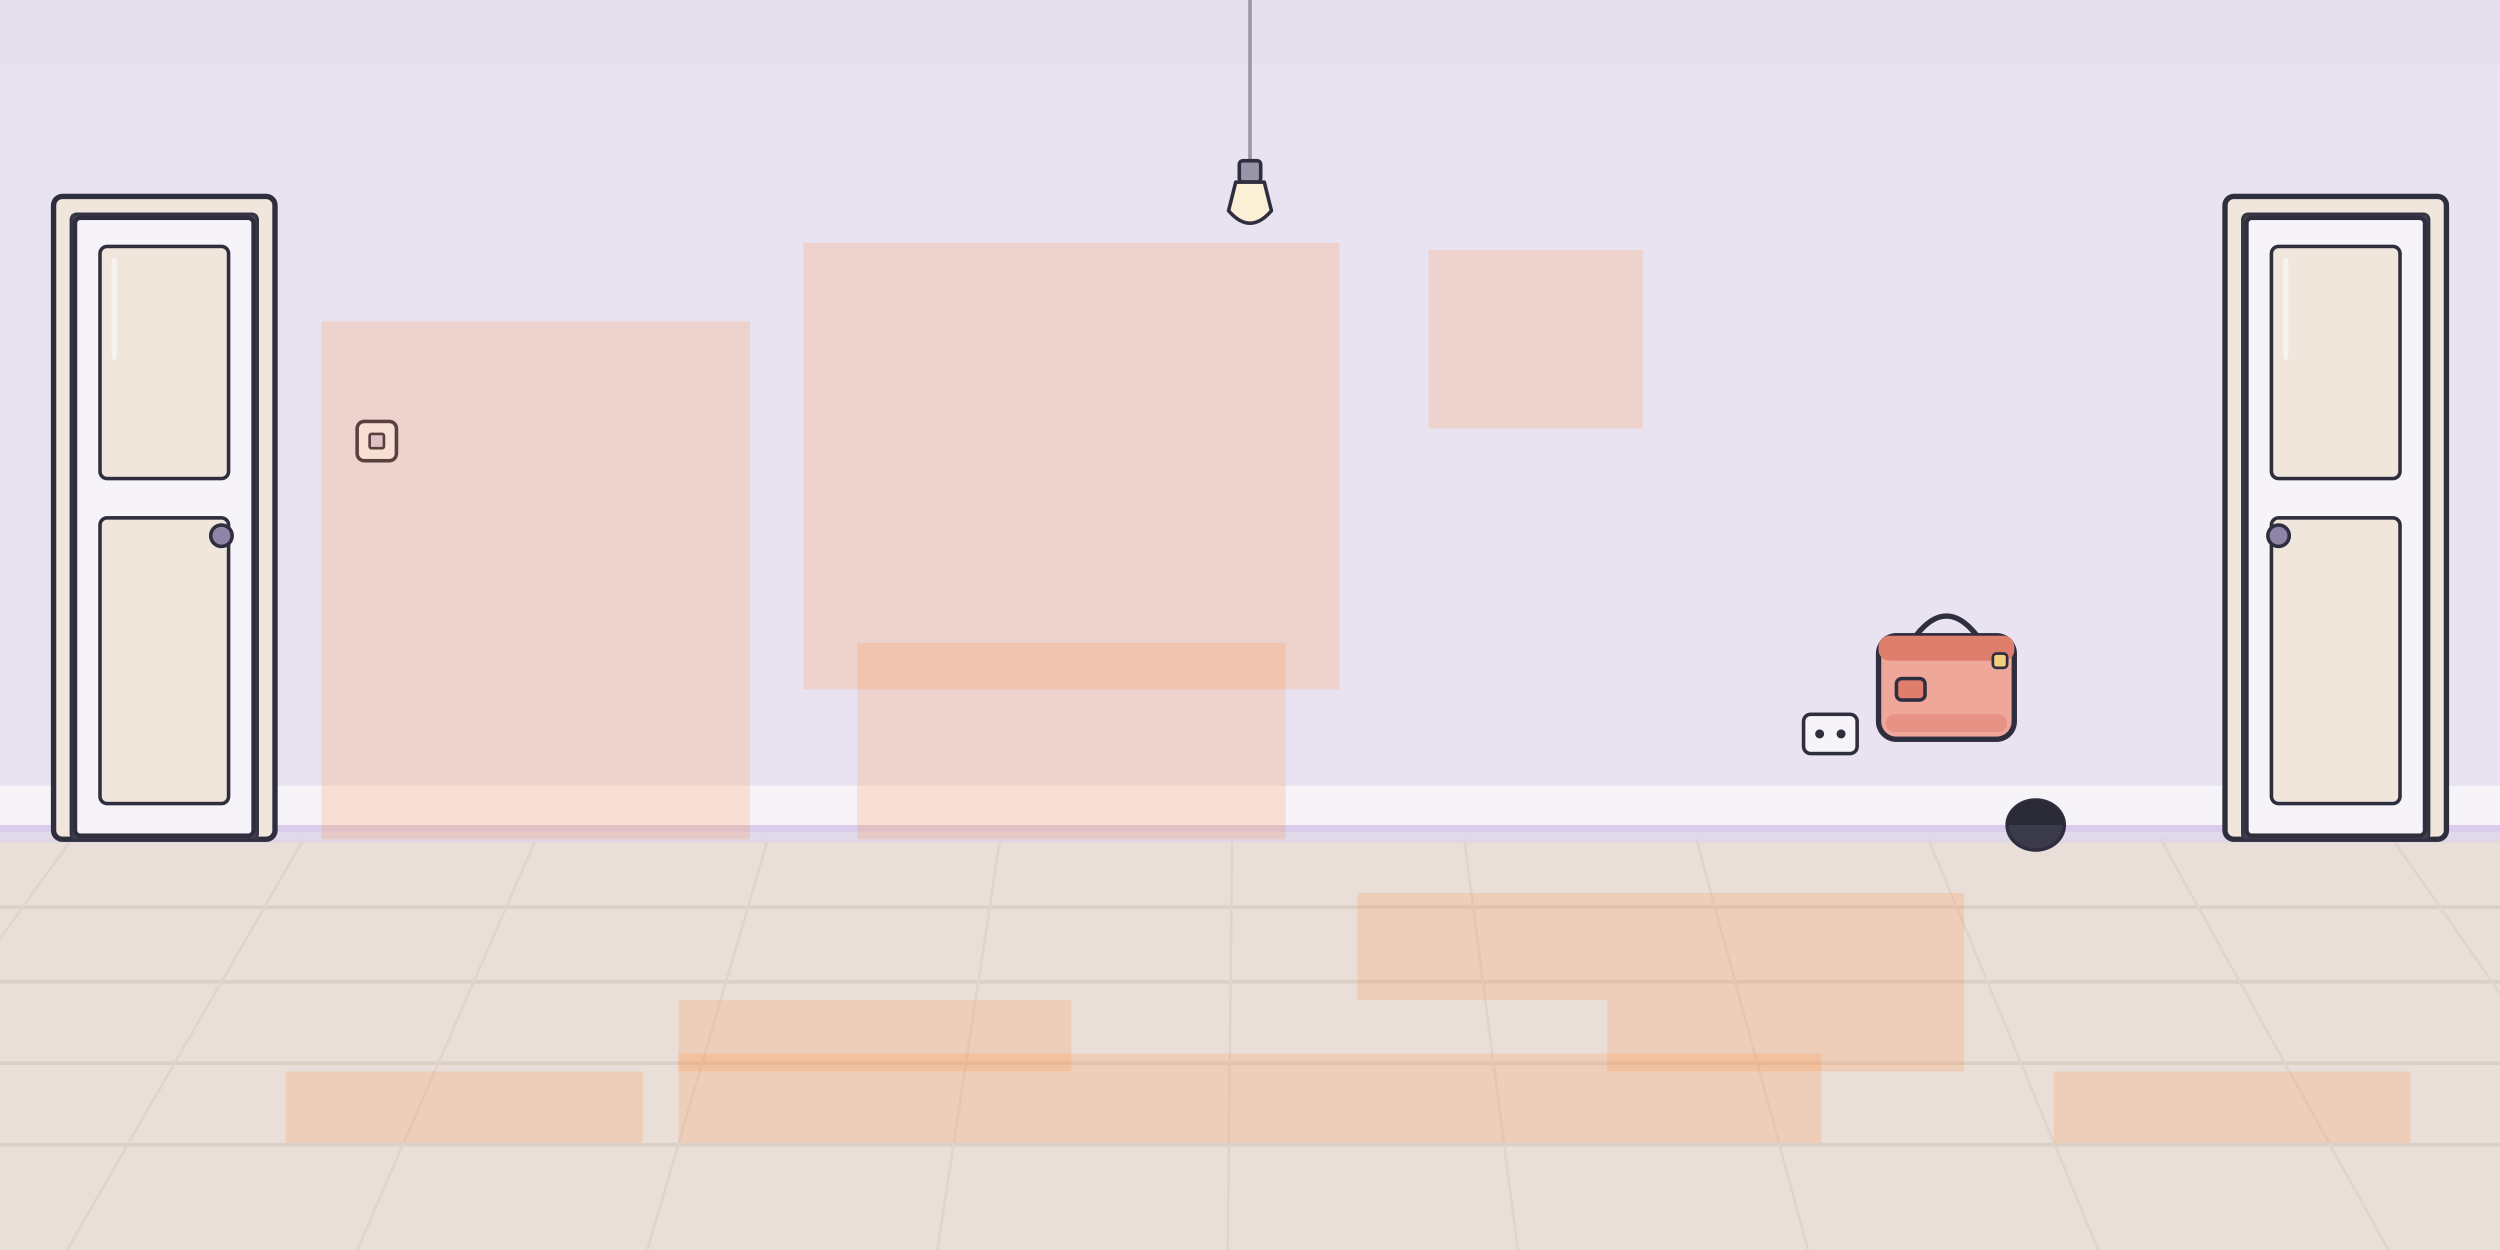
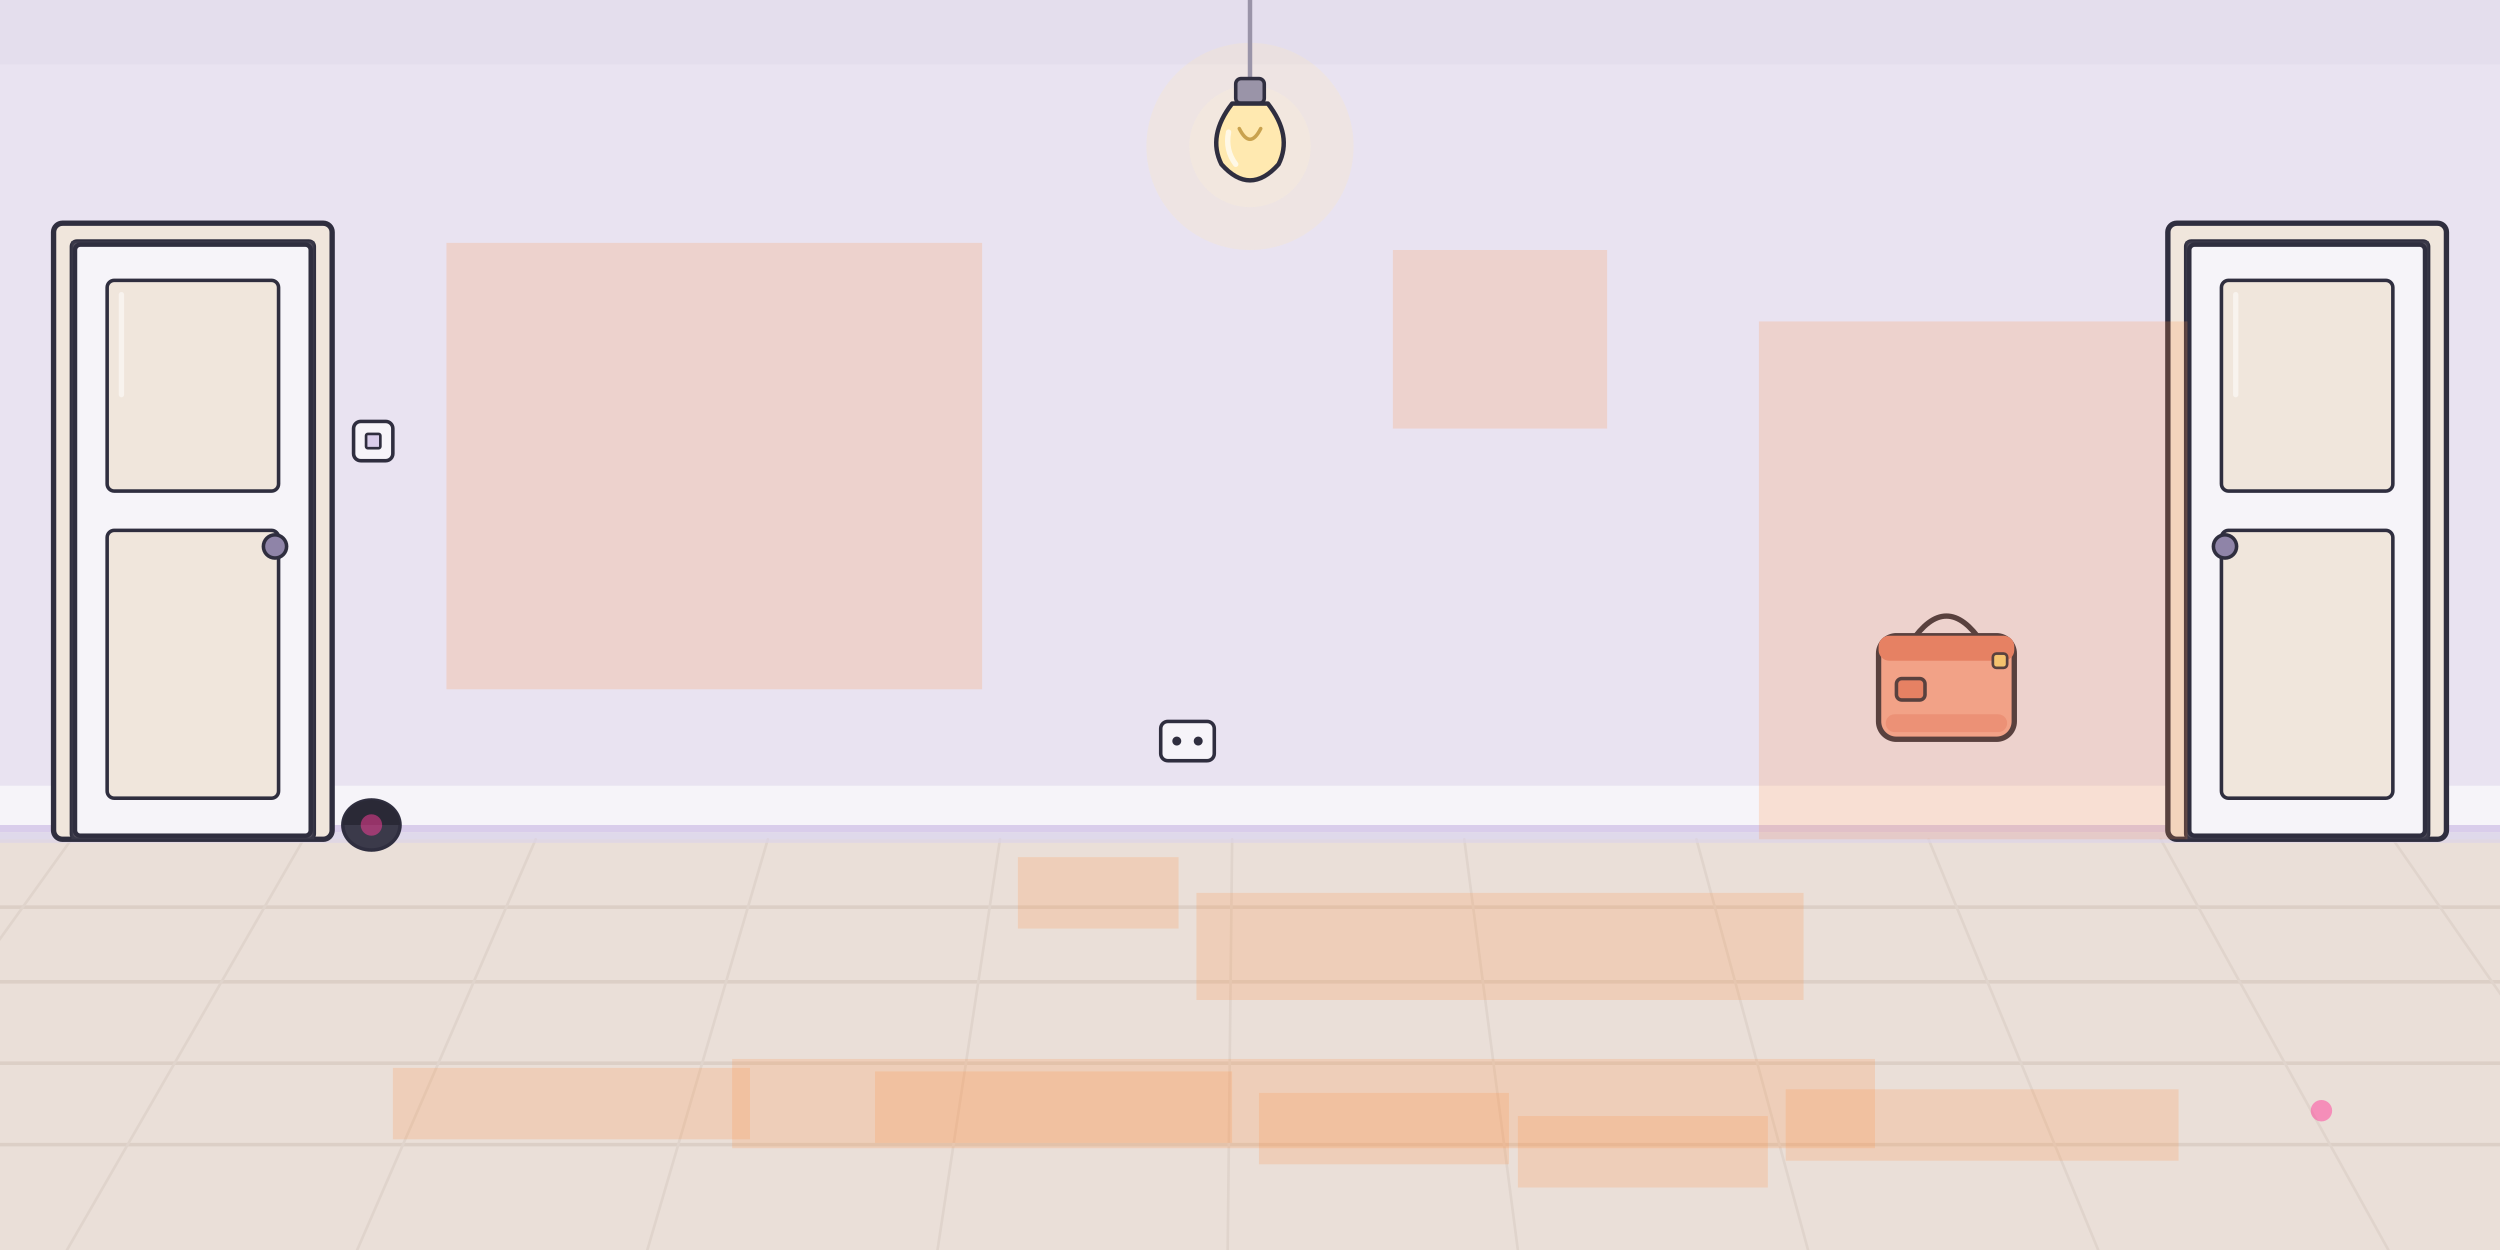
<svg xmlns="http://www.w3.org/2000/svg" viewBox="0 0 1400 700" width="1400" height="700">
  <g id="stěna">
    <rect x="0" y="0" width="1400" height="470" fill="#E9E3F1" stroke="none" />
    <rect x="0" y="0" width="1400" height="36" fill="#E1DAEB" stroke="none" opacity="0.6" />
  </g>
  <g id="podlaha">
    <rect x="0" y="470" width="1400" height="230" fill="#EADFD8" stroke="none" />
    <path d="M 0 508 L 1400 508" stroke="#DCCFC6" stroke-width="2" stroke-linejoin="round" stroke-linecap="round" />
    <path d="M 0 549.8 L 1400 549.8" stroke="#DCCFC6" stroke-width="2" stroke-linejoin="round" stroke-linecap="round" />
    <path d="M 0 595.4 L 1400 595.4" stroke="#DCCFC6" stroke-width="2" stroke-linejoin="round" stroke-linecap="round" />
    <path d="M 0 641 L 1400 641" stroke="#DCCFC6" stroke-width="2" stroke-linejoin="round" stroke-linecap="round" />
    <path d="M 40 470 L -125 700" stroke="#E0D4CC" stroke-width="1.5" stroke-linejoin="round" stroke-linecap="round" />
    <path d="M 170 470 L 37.5 700" stroke="#E0D4CC" stroke-width="1.5" stroke-linejoin="round" stroke-linecap="round" />
    <path d="M 300 470 L 200 700" stroke="#E0D4CC" stroke-width="1.5" stroke-linejoin="round" stroke-linecap="round" />
    <path d="M 430 470 L 362.5 700" stroke="#E0D4CC" stroke-width="1.5" stroke-linejoin="round" stroke-linecap="round" />
    <path d="M 560 470 L 525 700" stroke="#E0D4CC" stroke-width="1.5" stroke-linejoin="round" stroke-linecap="round" />
    <path d="M 690 470 L 687.5 700" stroke="#E0D4CC" stroke-width="1.5" stroke-linejoin="round" stroke-linecap="round" />
    <path d="M 820 470 L 850 700" stroke="#E0D4CC" stroke-width="1.5" stroke-linejoin="round" stroke-linecap="round" />
    <path d="M 950 470 L 1012.5 700" stroke="#E0D4CC" stroke-width="1.5" stroke-linejoin="round" stroke-linecap="round" />
    <path d="M 1080 470 L 1175 700" stroke="#E0D4CC" stroke-width="1.5" stroke-linejoin="round" stroke-linecap="round" />
    <path d="M 1210 470 L 1337.5 700" stroke="#E0D4CC" stroke-width="1.5" stroke-linejoin="round" stroke-linecap="round" />
    <path d="M 1340 470 L 1500 700" stroke="#E0D4CC" stroke-width="1.5" stroke-linejoin="round" stroke-linecap="round" />
    <path d="M 1470 470 L 1662.5 700" stroke="#E0D4CC" stroke-width="1.5" stroke-linejoin="round" stroke-linecap="round" />
  </g>
  <g id="lišta">
    <rect x="0" y="440" width="1400" height="26" fill="#F6F4F9" stroke="none" />
    <rect x="0" y="462" width="1400" height="4" fill="#D9CDEB" stroke="none" />
    <rect x="0" y="466" width="1400" height="6" fill="#DCD4E8" stroke="none" opacity="0.7" />
  </g>
  <g id="rám levý">
-     <rect x="30" y="110" width="124" height="360" rx="5" fill="#F0E6DC" stroke="#2F2E3F" stroke-width="3" stroke-linejoin="round" stroke-linecap="round" />
-     <rect x="40" y="120" width="104" height="350" rx="3" fill="#D8C7C0" stroke="#2F2E3F" stroke-width="2" stroke-linejoin="round" stroke-linecap="round" />
-     <rect x="40" y="120" width="104" height="350" fill="#3B3A4A" stroke="none" opacity="0.85" />
+     <rect x="30" y="125" width="156" height="345" rx="5" fill="#F0E6DC" stroke="#2F2E3F" stroke-width="3" stroke-linejoin="round" stroke-linecap="round" />
+     <rect x="40" y="135" width="136" height="335" rx="3" fill="#D8C7C0" stroke="#2F2E3F" stroke-width="2" stroke-linejoin="round" stroke-linecap="round" />
+     <rect x="40" y="135" width="136" height="335" fill="#3B3A4A" stroke="none" opacity="0.85" />
  </g>
  <g id="křídlo levé">
-     <rect x="42" y="122" width="100" height="346" rx="3" fill="#F6F4F9" stroke="#2F2E3F" stroke-width="2.5" stroke-linejoin="round" stroke-linecap="round" />
-     <rect x="56" y="138" width="72" height="130" rx="4" fill="#F0E6DC" stroke="#2F2E3F" stroke-width="2" stroke-linejoin="round" stroke-linecap="round" />
-     <rect x="56" y="290" width="72" height="160" rx="4" fill="#F0E6DC" stroke="#2F2E3F" stroke-width="2" stroke-linejoin="round" stroke-linecap="round" />
-     <circle cx="124" cy="300" r="6" fill="#8F84A8" stroke="#2F2E3F" stroke-width="2" stroke-linejoin="round" stroke-linecap="round" />
-     <path d="M 64 146 L 64 200" fill="none" stroke="#FFFFFF" stroke-width="3" stroke-linejoin="round" stroke-linecap="round" opacity="0.5" />
+     <rect x="42" y="137" width="132" height="331" rx="3" fill="#F6F4F9" stroke="#2F2E3F" stroke-width="2.5" stroke-linejoin="round" stroke-linecap="round" />
+     <rect x="60" y="157" width="96" height="118" rx="4" fill="#F0E6DC" stroke="#2F2E3F" stroke-width="2" stroke-linejoin="round" stroke-linecap="round" />
+     <rect x="60" y="297" width="96" height="150" rx="4" fill="#F0E6DC" stroke="#2F2E3F" stroke-width="2" stroke-linejoin="round" stroke-linecap="round" />
+     <circle cx="154" cy="306" r="6.5" fill="#8F84A8" stroke="#2F2E3F" stroke-width="2" stroke-linejoin="round" stroke-linecap="round" />
+     <path d="M 68 165 L 68 221" fill="none" stroke="#FFFFFF" stroke-width="3" stroke-linejoin="round" stroke-linecap="round" opacity="0.5" />
  </g>
  <g id="rám pravý">
-     <rect x="1246" y="110" width="124" height="360" rx="5" fill="#F0E6DC" stroke="#2F2E3F" stroke-width="3" stroke-linejoin="round" stroke-linecap="round" />
-     <rect x="1256" y="120" width="104" height="350" rx="3" fill="#D8C7C0" stroke="#2F2E3F" stroke-width="2" stroke-linejoin="round" stroke-linecap="round" />
-     <rect x="1256" y="120" width="104" height="350" fill="#3B3A4A" stroke="none" opacity="0.85" />
+     <rect x="1214" y="125" width="156" height="345" rx="5" fill="#F0E6DC" stroke="#2F2E3F" stroke-width="3" stroke-linejoin="round" stroke-linecap="round" />
+     <rect x="1224" y="135" width="136" height="335" rx="3" fill="#D8C7C0" stroke="#2F2E3F" stroke-width="2" stroke-linejoin="round" stroke-linecap="round" />
+     <rect x="1224" y="135" width="136" height="335" fill="#3B3A4A" stroke="none" opacity="0.85" />
  </g>
  <g id="křídlo pravé">
-     <rect x="1258" y="122" width="100" height="346" rx="3" fill="#F6F4F9" stroke="#2F2E3F" stroke-width="2.5" stroke-linejoin="round" stroke-linecap="round" />
-     <rect x="1272" y="138" width="72" height="130" rx="4" fill="#F0E6DC" stroke="#2F2E3F" stroke-width="2" stroke-linejoin="round" stroke-linecap="round" />
-     <rect x="1272" y="290" width="72" height="160" rx="4" fill="#F0E6DC" stroke="#2F2E3F" stroke-width="2" stroke-linejoin="round" stroke-linecap="round" />
-     <circle cx="1276" cy="300" r="6" fill="#8F84A8" stroke="#2F2E3F" stroke-width="2" stroke-linejoin="round" stroke-linecap="round" />
-     <path d="M 1280 146 L 1280 200" fill="none" stroke="#FFFFFF" stroke-width="3" stroke-linejoin="round" stroke-linecap="round" opacity="0.5" />
+     <rect x="1226" y="137" width="132" height="331" rx="3" fill="#F6F4F9" stroke="#2F2E3F" stroke-width="2.5" stroke-linejoin="round" stroke-linecap="round" />
+     <rect x="1244" y="157" width="96" height="118" rx="4" fill="#F0E6DC" stroke="#2F2E3F" stroke-width="2" stroke-linejoin="round" stroke-linecap="round" />
+     <rect x="1244" y="297" width="96" height="150" rx="4" fill="#F0E6DC" stroke="#2F2E3F" stroke-width="2" stroke-linejoin="round" stroke-linecap="round" />
+     <circle cx="1246" cy="306" r="6.5" fill="#8F84A8" stroke="#2F2E3F" stroke-width="2" stroke-linejoin="round" stroke-linecap="round" />
+     <path d="M 1252 165 L 1252 221" fill="none" stroke="#FFFFFF" stroke-width="3" stroke-linejoin="round" stroke-linecap="round" opacity="0.5" />
  </g>
  <g id="díra">
-     <ellipse cx="1140" cy="462" rx="16" ry="14" fill="#3B3A4A" stroke="#2F2E3F" stroke-width="2" stroke-linejoin="round" stroke-linecap="round" />
-     <path d="M 1124 462 A 16 14 0 0 1 1156 462 Z" fill="#2A2936" stroke="none" />
+     <ellipse cx="208" cy="462" rx="16" ry="14" fill="#3B3A4A" stroke="#2F2E3F" stroke-width="2" stroke-linejoin="round" stroke-linecap="round" />
+     <path d="M 192 462 A 16 14 0 0 1 224 462 Z" fill="#2A2936" stroke="none" />
+   </g>
+   <g id="stav: žárovka svítí" data-state="hidden">
+     <circle cx="700" cy="82" r="58" fill="#FFE9B0" stroke="none" opacity="0.22" />
+     <circle cx="700" cy="82" r="34" fill="#FBEFD6" stroke="none" opacity="0.3" />
  </g>
  <g id="žárovka">
-     <path d="M 700 0 L 700 92" stroke="#9A94A8" stroke-width="2" stroke-linejoin="round" stroke-linecap="round" />
-     <rect x="694" y="90" width="12" height="12" rx="2" fill="#9A94A8" stroke="#2F2E3F" stroke-width="2" stroke-linejoin="round" stroke-linecap="round" />
-     <path d="M 692 102 L 708 102 L 712 118 Q 700 132 688 118 Z" fill="#FBEFD6" stroke="#2F2E3F" stroke-width="2" stroke-linejoin="round" stroke-linecap="round" />
+     <path d="M 700 0 L 700 46" stroke="#9A94A8" stroke-width="2.5" stroke-linejoin="round" stroke-linecap="round" />
+     <rect x="692" y="44" width="16" height="14" rx="3" fill="#9A94A8" stroke="#2F2E3F" stroke-width="2" stroke-linejoin="round" stroke-linecap="round" />
+     <path d="M 690 58 L 710 58 Q 724 76 716 92 Q 700 110 684 92 Q 676 76 690 58 Z" fill="#FFE9B0" stroke="#2F2E3F" stroke-width="2.5" stroke-linejoin="round" stroke-linecap="round" />
+     <path d="M 694 72 Q 700 84 706 72" fill="none" stroke="#C9A24E" stroke-width="2" stroke-linejoin="round" stroke-linecap="round" />
+     <path d="M 688 74 Q 686 84 692 92" fill="none" stroke="#FFFFFF" stroke-width="3" stroke-linejoin="round" stroke-linecap="round" opacity="0.7" />
  </g>
  <g id="vypínač">
-     <rect x="200" y="236" width="22" height="22" rx="4" fill="#F6F4F9" stroke="#2F2E3F" stroke-width="2" stroke-linejoin="round" stroke-linecap="round" />
-     <rect x="207" y="243" width="8" height="8" rx="1" fill="#D9CDEB" stroke="#2F2E3F" stroke-width="1.5" stroke-linejoin="round" stroke-linecap="round" />
+     <rect x="198" y="236" width="22" height="22" rx="4" fill="#F6F4F9" stroke="#2F2E3F" stroke-width="2" stroke-linejoin="round" stroke-linecap="round" />
+     <rect x="205" y="243" width="8" height="8" rx="1" fill="#D9CDEB" stroke="#2F2E3F" stroke-width="1.5" stroke-linejoin="round" stroke-linecap="round" />
  </g>
  <g id="zásuvka">
-     <rect x="1010" y="400" width="30" height="22" rx="4" fill="#F6F4F9" stroke="#2F2E3F" stroke-width="2" stroke-linejoin="round" stroke-linecap="round" />
-     <circle cx="1019" cy="411" r="2.5" fill="#2F2E3F" stroke="none" />
-     <circle cx="1031" cy="411" r="2.5" fill="#2F2E3F" stroke="none" />
+     <rect x="650" y="404" width="30" height="22" rx="4" fill="#F6F4F9" stroke="#2F2E3F" stroke-width="2" stroke-linejoin="round" stroke-linecap="round" />
+     <circle cx="659" cy="415" r="2.5" fill="#2F2E3F" stroke="none" />
+     <circle cx="671" cy="415" r="2.5" fill="#2F2E3F" stroke="none" />
  </g>
-   <g id="taška">
+   <g id="stav: taška" data-state="hidden">
    <path d="M 1070 360 Q 1090 330 1110 360" fill="none" stroke="#2F2E3F" stroke-width="3" stroke-linejoin="round" stroke-linecap="round" />
    <rect x="1052" y="356" width="76" height="58" rx="10" fill="#EFA79A" stroke="#2F2E3F" stroke-width="3" stroke-linejoin="round" stroke-linecap="round" />
    <rect x="1052" y="356" width="76" height="14" rx="6" fill="#E07E6D" stroke="none" />
    <rect x="1062" y="380" width="16" height="12" rx="3" fill="#E07E6D" stroke="#2F2E3F" stroke-width="2" stroke-linejoin="round" stroke-linecap="round" />
    <rect x="1116" y="366" width="8" height="8" rx="2" fill="#F2CF7A" stroke="#2F2E3F" stroke-width="1.5" stroke-linejoin="round" stroke-linecap="round" />
    <rect x="1056" y="400" width="68" height="10" rx="5" fill="#E07E6D" stroke="none" opacity="0.5" />
  </g>
-   <rect id="@slot okno" x="450" y="136" width="300" height="250" fill="#FF8C3D" opacity="0.2" />
-   <rect id="@slot velký kus" x="760" y="500" width="340" height="60" fill="#FF8C3D" opacity="0.2" />
-   <rect id="@slot malý kus" x="380" y="560" width="220" height="40" fill="#FF8C3D" opacity="0.2" />
-   <rect id="@slot police" x="180" y="180" width="240" height="290" fill="#FF8C3D" opacity="0.2" />
-   <rect id="@slot obrazy" x="800" y="140" width="120" height="100" fill="#FF8C3D" opacity="0.2" />
-   <rect id="@slot pelíšek" x="900" y="560" width="200" height="40" fill="#FF8C3D" opacity="0.2" />
-   <rect id="@slot koberec" x="380" y="590" width="640" height="50" fill="#FF8C3D" opacity="0.2" />
-   <rect id="@slot lampa" x="480" y="360" width="240" height="110" fill="#FF8C3D" opacity="0.2" />
-   <rect id="@slot hračka 1" x="160" y="600" width="200" height="40" fill="#FF8C3D" opacity="0.2" />
-   <rect id="@slot hračka 2" x="1150" y="600" width="200" height="40" fill="#FF8C3D" opacity="0.2" />
+   <rect id="@slot okno" x="250" y="136" width="300" height="250" fill="#FF8C3D" opacity="0.2" />
+   <rect id="@slot lampa" x="570" y="480" width="90" height="40" fill="#FF8C3D" opacity="0.2" />
+   <rect id="@slot velký kus" x="670" y="500" width="340" height="60" fill="#FF8C3D" opacity="0.2" />
+   <rect id="@slot obrazy" x="780" y="140" width="120" height="100" fill="#FF8C3D" opacity="0.2" />
+   <rect id="@slot police" x="985" y="180" width="240" height="290" fill="#FF8C3D" opacity="0.2" />
+   <rect id="@slot hračka 1" x="220" y="598" width="200" height="40" fill="#FF8C3D" opacity="0.2" />
+   <rect id="@slot pelíšek" x="490" y="600" width="200" height="40" fill="#FF8C3D" opacity="0.2" />
+   <rect id="@slot pelíšek +" x="705" y="612" width="140" height="40" fill="#FF8C3D" opacity="0.2" />
+   <rect id="@slot koberec" x="410" y="593" width="640" height="50" fill="#FF8C3D" opacity="0.2" />
+   <rect id="@slot hračka 2" x="850" y="625" width="140" height="40" fill="#FF8C3D" opacity="0.2" />
+   <rect id="@slot malý kus" x="1000" y="610" width="220" height="40" fill="#FF8C3D" opacity="0.2" />
+   <circle id="@čep díra" cx="208" cy="462" r="6" fill="#FF3D9A" opacity="0.5" />
+   <circle id="@čep miska" cx="1300" cy="622" r="6" fill="#FF3D9A" opacity="0.5" />
</svg>
